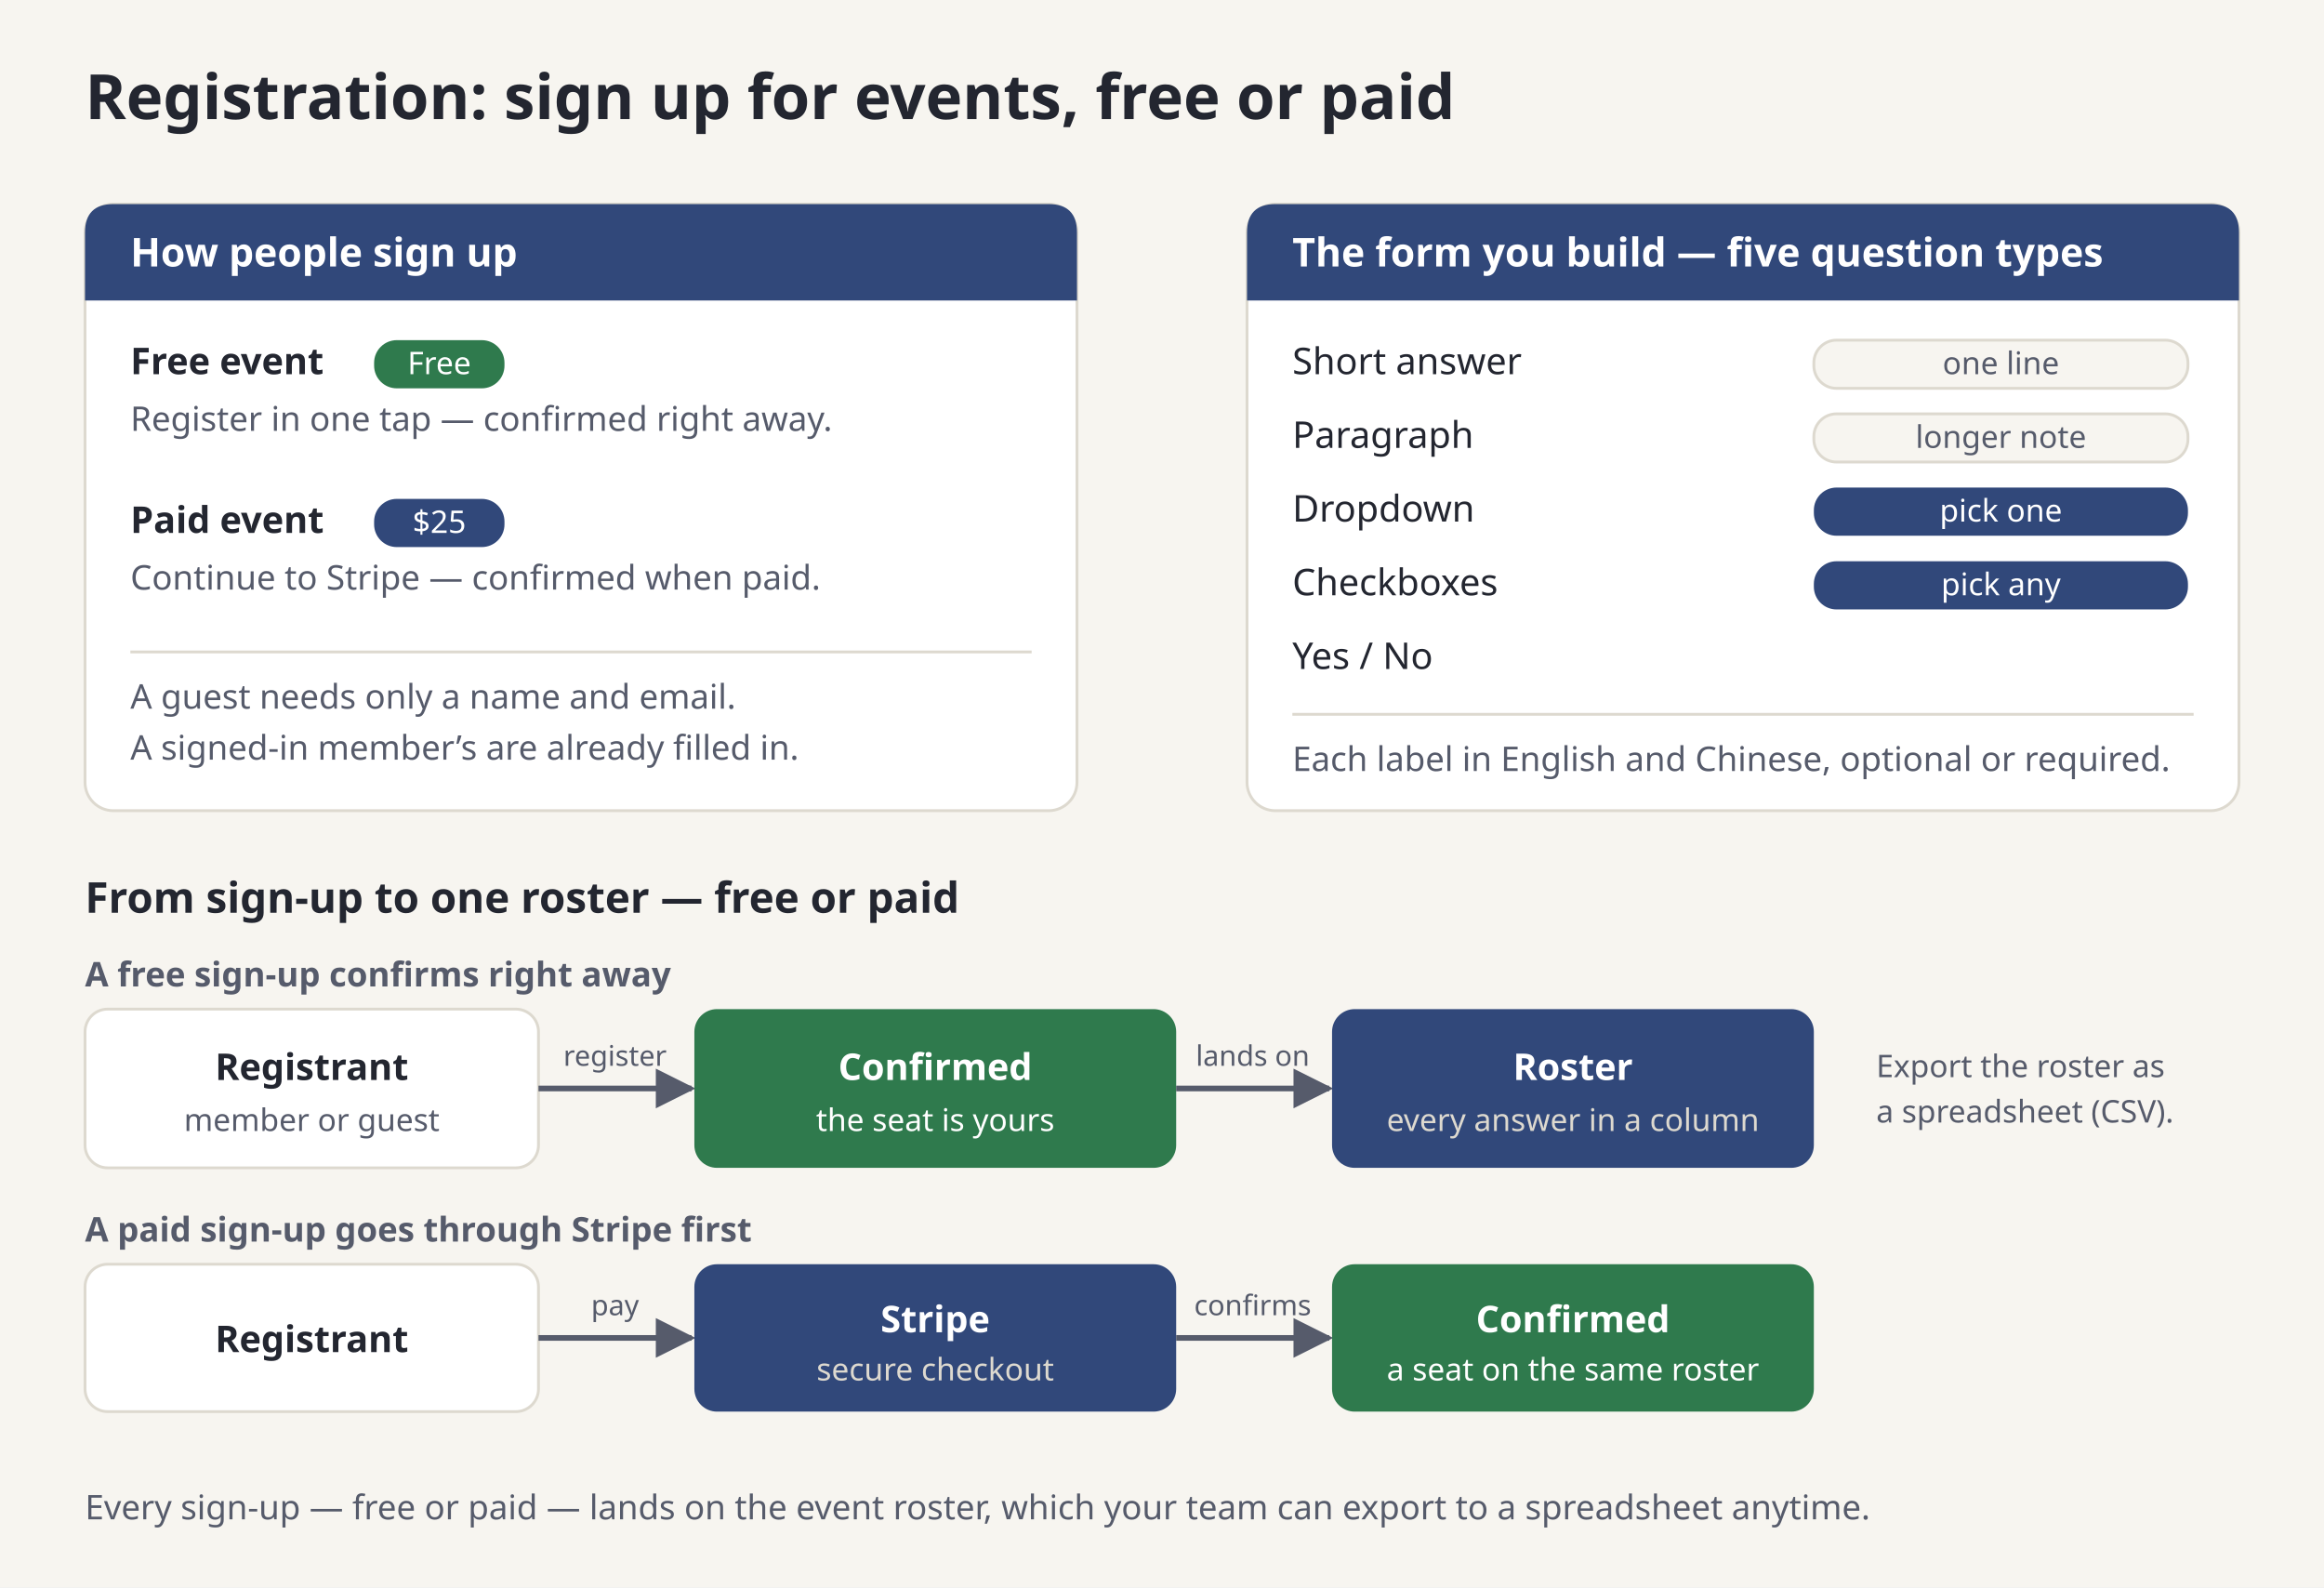
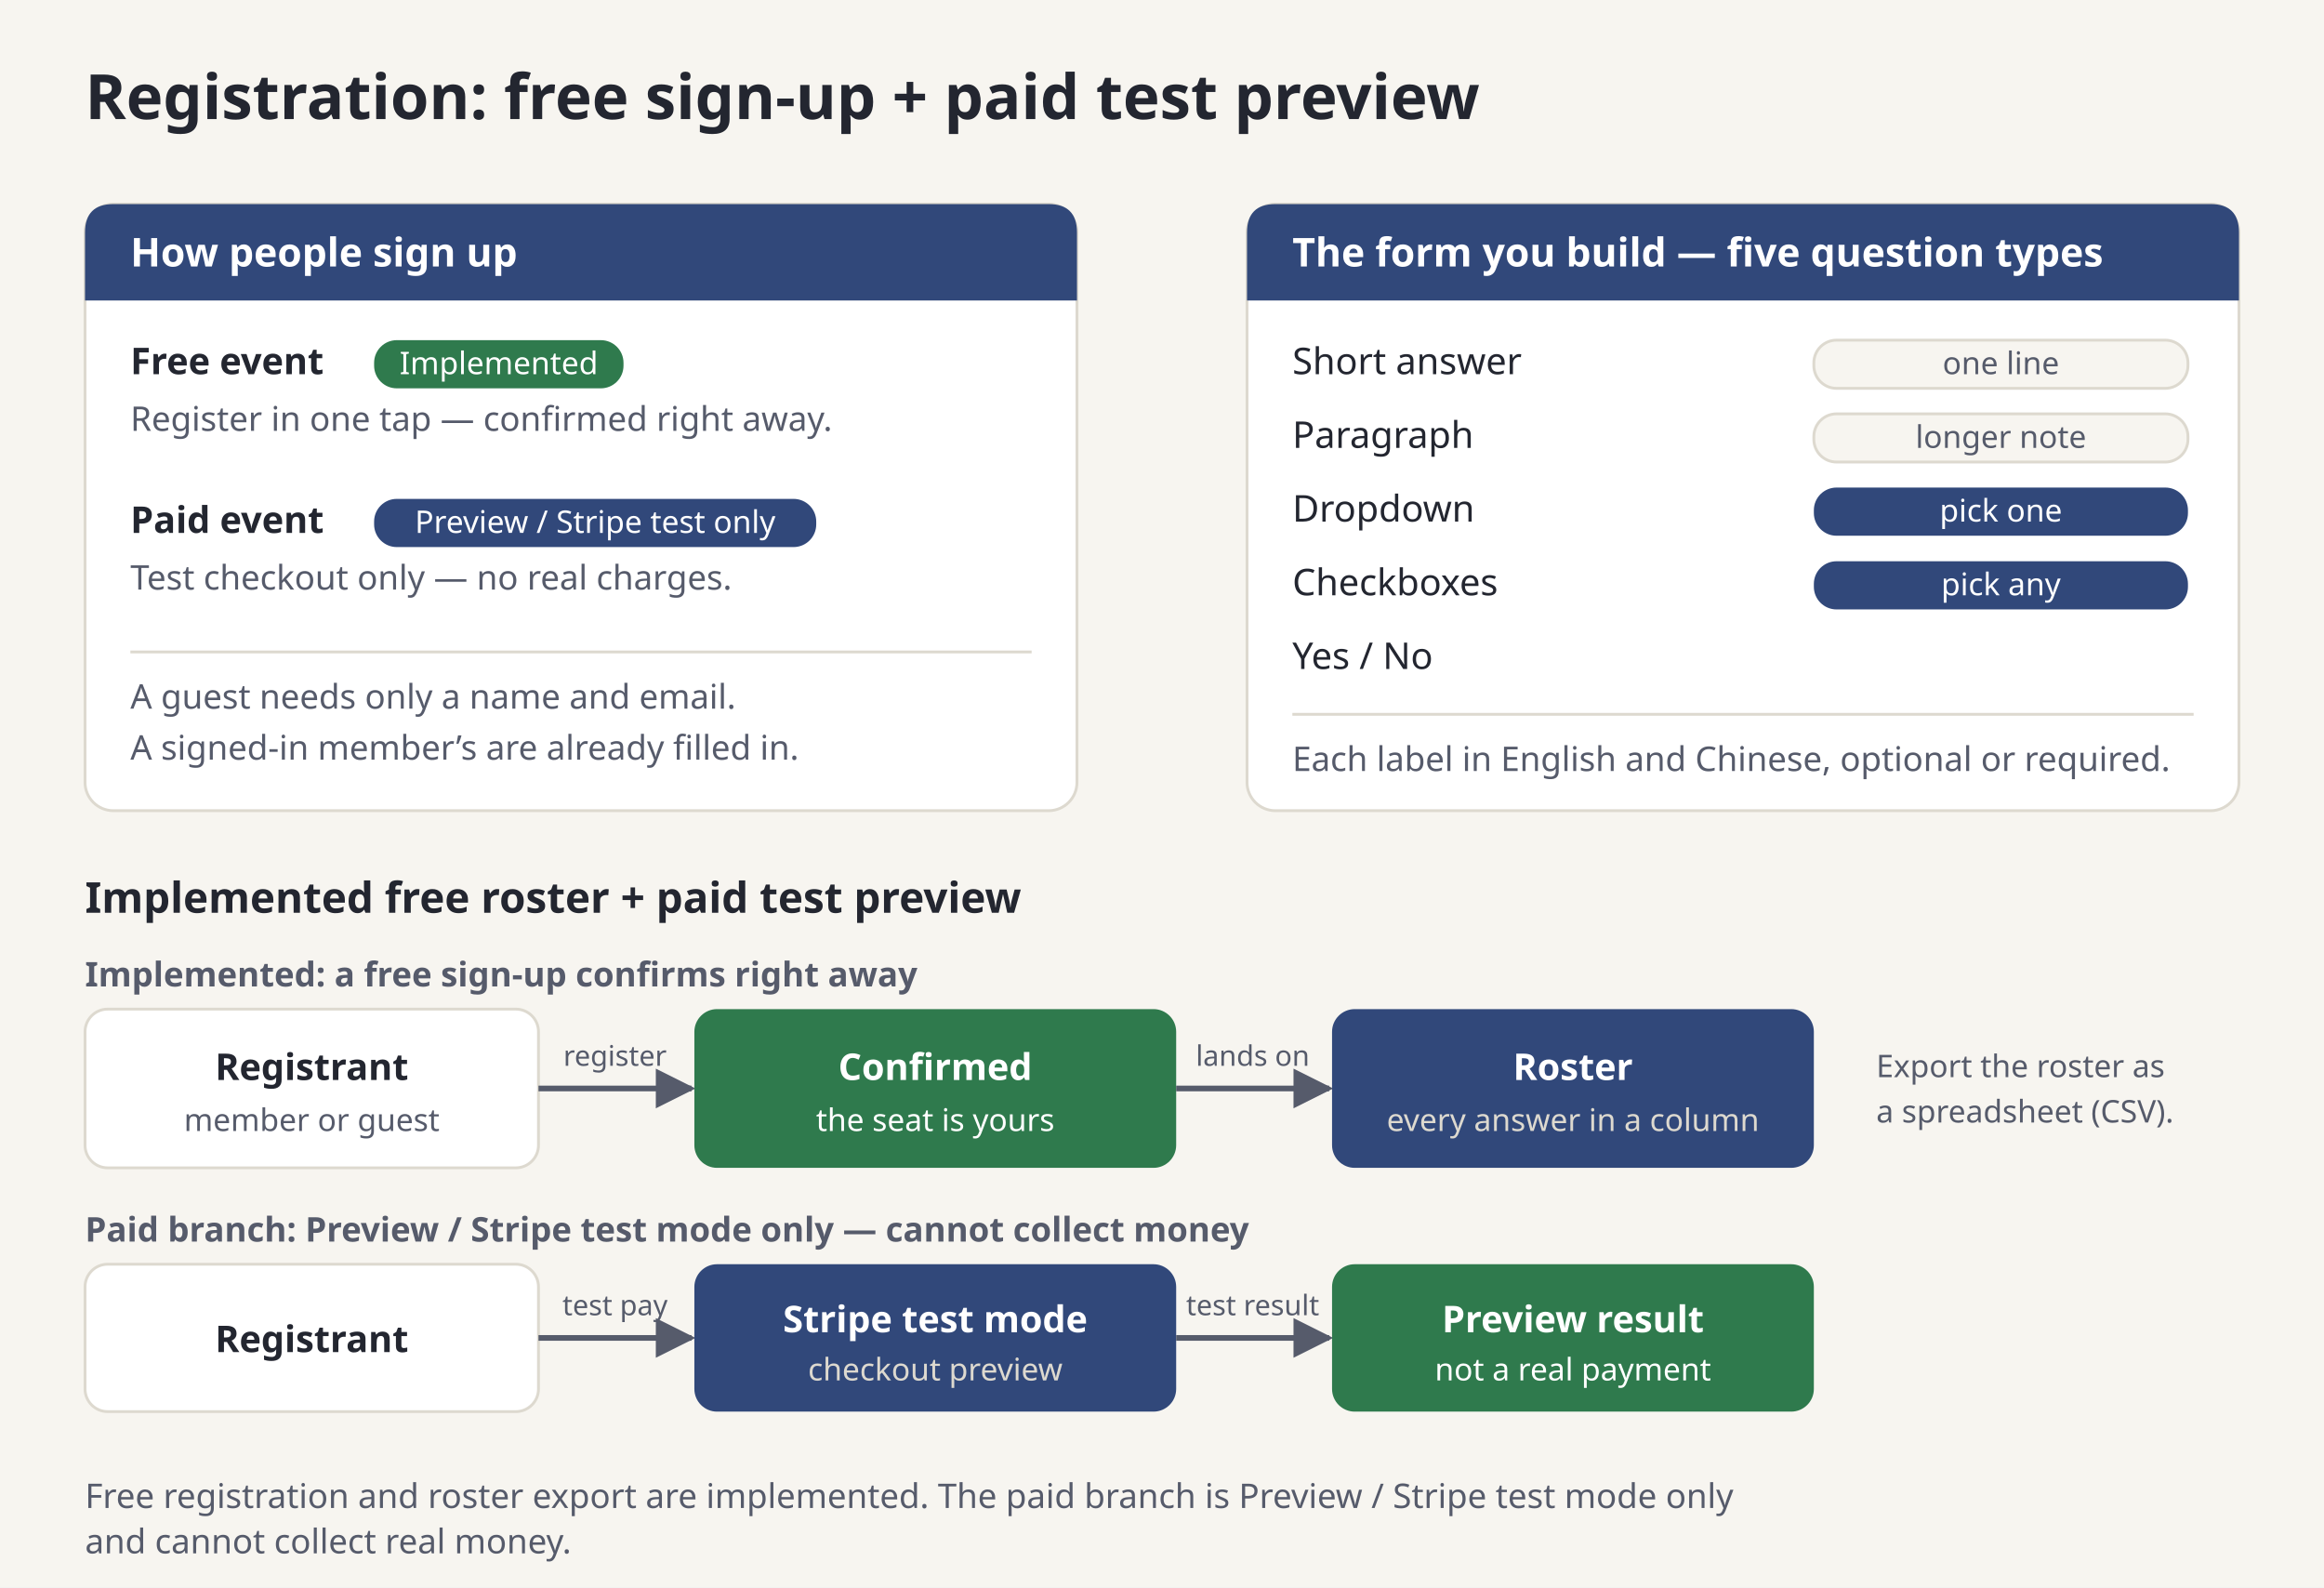
- <svg xmlns="http://www.w3.org/2000/svg" viewBox="0 0 820 560" font-family="system-ui, sans-serif" role="img" aria-label="Registration: people sign up for events on a public page — a free event confirms right away, a paid event continues to Stripe's secure checkout and confirms when the payment clears; each event carries its own form built from five question types (short answer, paragraph, dropdown, checkboxes, yes/no) in English and Chinese; every sign-up, free or paid, lands on the event roster with its answers, which the team can export to a spreadsheet">
+ <svg xmlns="http://www.w3.org/2000/svg" viewBox="0 0 820 560" font-family="system-ui, sans-serif" role="img" aria-label="Registration: free event sign-up, custom questions, the roster, and CSV export are implemented. The paid branch is Preview / Stripe test mode only, cannot collect real money, and shows test results rather than a production payment confirmation.">
  <defs>
    <marker id="arrow" viewBox="0 0 10 10" refX="9" refY="5" markerWidth="7" markerHeight="7" orient="auto-start-reverse">
      <path d="M0,0 L10,5 L0,10 z" fill="#565B6B" />
    </marker>
  </defs>
  <rect x="0" y="0" width="820" height="560" fill="#F7F5F0" />
-   <text x="30" y="42" font-size="22" font-weight="700" fill="#232630">Registration: sign up for events, free or paid</text>
+   <text x="30" y="42" font-size="22" font-weight="700" fill="#232630">Registration: free sign-up + paid test preview</text>
  <rect x="30" y="72" width="350" height="214" rx="10" fill="#FFFFFF" stroke="#DDD9CF" />
  <path d="M40,72 H370 Q380,72 380,82 V106 H30 V82 Q30,72 40,72 Z" fill="#31487A" />
  <text x="46" y="94" font-size="14" font-weight="700" fill="#FFFFFF">How people sign up</text>
  <text x="46" y="132" font-size="13" font-weight="700" fill="#232630">Free event</text>
-   <rect x="132" y="120" width="46" height="17" rx="8" fill="#2F7A4D" />
-   <text x="155" y="132" font-size="11" fill="#FFFFFF" text-anchor="middle">Free</text>
+   <rect x="132" y="120" width="88" height="17" rx="8" fill="#2F7A4D" />
+   <text x="176" y="132" font-size="11" fill="#FFFFFF" text-anchor="middle">Implemented</text>
  <text x="46" y="152" font-size="12" fill="#565B6B">Register in one tap — confirmed right away.</text>
  <text x="46" y="188" font-size="13" font-weight="700" fill="#232630">Paid event</text>
-   <rect x="132" y="176" width="46" height="17" rx="8" fill="#31487A" />
-   <text x="155" y="188" font-size="11" fill="#FFFFFF" text-anchor="middle">$25</text>
-   <text x="46" y="208" font-size="12" fill="#565B6B">Continue to Stripe — confirmed when paid.</text>
+   <rect x="132" y="176" width="156" height="17" rx="8" fill="#31487A" />
+   <text x="210" y="188" font-size="11" fill="#FFFFFF" text-anchor="middle">Preview / Stripe test only</text>
+   <text x="46" y="208" font-size="12" fill="#565B6B">Test checkout only — no real charges.</text>
  <line x1="46" y1="230" x2="364" y2="230" stroke="#DDD9CF" stroke-width="1" />
  <text x="46" y="250" font-size="12" fill="#565B6B">A guest needs only a name and email.</text>
  <text x="46" y="268" font-size="12" fill="#565B6B">A signed-in member’s are already filled in.</text>
  <rect x="440" y="72" width="350" height="214" rx="10" fill="#FFFFFF" stroke="#DDD9CF" />
  <path d="M450,72 H780 Q790,72 790,82 V106 H440 V82 Q440,72 450,72 Z" fill="#31487A" />
  <text x="456" y="94" font-size="14" font-weight="700" fill="#FFFFFF">The form you build — five question types</text>
  <text x="456" y="132" font-size="13" fill="#232630">Short answer</text>
  <rect x="640" y="120" width="132" height="17" rx="8" fill="#F7F5F0" stroke="#DDD9CF" />
  <text x="706" y="132" font-size="11" fill="#565B6B" text-anchor="middle">one line</text>
  <text x="456" y="158" font-size="13" fill="#232630">Paragraph</text>
  <rect x="640" y="146" width="132" height="17" rx="8" fill="#F7F5F0" stroke="#DDD9CF" />
  <text x="706" y="158" font-size="11" fill="#565B6B" text-anchor="middle">longer note</text>
  <text x="456" y="184" font-size="13" fill="#232630">Dropdown</text>
  <rect x="640" y="172" width="132" height="17" rx="8" fill="#31487A" />
  <text x="706" y="184" font-size="11" fill="#FFFFFF" text-anchor="middle">pick one</text>
  <text x="456" y="210" font-size="13" fill="#232630">Checkboxes</text>
  <rect x="640" y="198" width="132" height="17" rx="8" fill="#31487A" />
  <text x="706" y="210" font-size="11" fill="#FFFFFF" text-anchor="middle">pick any</text>
  <text x="456" y="236" font-size="13" fill="#232630">Yes / No</text>
  <line x1="456" y1="252" x2="774" y2="252" stroke="#DDD9CF" stroke-width="1" />
  <text x="456" y="272" font-size="12" fill="#565B6B">Each label in English and Chinese, optional or required.</text>
-   <text x="30" y="322" font-size="15" font-weight="700" fill="#232630">From sign-up to one roster — free or paid</text>
-   <text x="30" y="348" font-size="12" font-weight="600" fill="#565B6B">A free sign-up confirms right away</text>
+   <text x="30" y="322" font-size="15" font-weight="700" fill="#232630">Implemented free roster + paid test preview</text>
+   <text x="30" y="348" font-size="12" font-weight="600" fill="#565B6B">Implemented: a free sign-up confirms right away</text>
  <rect x="30" y="356" width="160" height="56" rx="8" fill="#FFFFFF" stroke="#DDD9CF" />
  <text x="110" y="381" font-size="13" font-weight="700" fill="#232630" text-anchor="middle">Registrant</text>
  <text x="110" y="399" font-size="11" fill="#565B6B" text-anchor="middle">member or guest</text>
  <line x1="190" y1="384" x2="244" y2="384" stroke="#565B6B" stroke-width="2" marker-end="url(#arrow)" />
  <text x="217" y="376" font-size="10" fill="#565B6B" text-anchor="middle">register</text>
  <rect x="245" y="356" width="170" height="56" rx="8" fill="#2F7A4D" />
  <text x="330" y="381" font-size="13" font-weight="700" fill="#FFFFFF" text-anchor="middle">Confirmed</text>
  <text x="330" y="399" font-size="11" fill="#FFFFFF" text-anchor="middle">the seat is yours</text>
  <line x1="415" y1="384" x2="469" y2="384" stroke="#565B6B" stroke-width="2" marker-end="url(#arrow)" />
  <text x="442" y="376" font-size="10" fill="#565B6B" text-anchor="middle">lands on</text>
  <rect x="470" y="356" width="170" height="56" rx="8" fill="#31487A" />
  <text x="555" y="381" font-size="13" font-weight="700" fill="#FFFFFF" text-anchor="middle">Roster</text>
  <text x="555" y="399" font-size="11" fill="#DDD9CF" text-anchor="middle">every answer in a column</text>
  <text x="662" y="380" font-size="11" fill="#565B6B">Export the roster as</text>
  <text x="662" y="396" font-size="11" fill="#565B6B">a spreadsheet (CSV).</text>
-   <text x="30" y="438" font-size="12" font-weight="600" fill="#565B6B">A paid sign-up goes through Stripe first</text>
+   <text x="30" y="438" font-size="12" font-weight="600" fill="#565B6B">Paid branch: Preview / Stripe test mode only — cannot collect money</text>
  <rect x="30" y="446" width="160" height="52" rx="8" fill="#FFFFFF" stroke="#DDD9CF" />
  <text x="110" y="477" font-size="13" font-weight="700" fill="#232630" text-anchor="middle">Registrant</text>
  <line x1="190" y1="472" x2="244" y2="472" stroke="#565B6B" stroke-width="2" marker-end="url(#arrow)" />
-   <text x="217" y="464" font-size="10" fill="#565B6B" text-anchor="middle">pay</text>
+   <text x="217" y="464" font-size="10" fill="#565B6B" text-anchor="middle">test pay</text>
  <rect x="245" y="446" width="170" height="52" rx="8" fill="#31487A" />
-   <text x="330" y="470" font-size="13" font-weight="700" fill="#FFFFFF" text-anchor="middle">Stripe</text>
-   <text x="330" y="487" font-size="11" fill="#DDD9CF" text-anchor="middle">secure checkout</text>
+   <text x="330" y="470" font-size="13" font-weight="700" fill="#FFFFFF" text-anchor="middle">Stripe test mode</text>
+   <text x="330" y="487" font-size="11" fill="#DDD9CF" text-anchor="middle">checkout preview</text>
  <line x1="415" y1="472" x2="469" y2="472" stroke="#565B6B" stroke-width="2" marker-end="url(#arrow)" />
-   <text x="442" y="464" font-size="10" fill="#565B6B" text-anchor="middle">confirms</text>
+   <text x="442" y="464" font-size="10" fill="#565B6B" text-anchor="middle">test result</text>
  <rect x="470" y="446" width="170" height="52" rx="8" fill="#2F7A4D" />
-   <text x="555" y="470" font-size="13" font-weight="700" fill="#FFFFFF" text-anchor="middle">Confirmed</text>
-   <text x="555" y="487" font-size="11" fill="#FFFFFF" text-anchor="middle">a seat on the same roster</text>
-   <text x="30" y="536" font-size="12" fill="#565B6B">Every sign-up — free or paid — lands on the event roster, which your team can export to a spreadsheet anytime.</text>
+   <text x="555" y="470" font-size="13" font-weight="700" fill="#FFFFFF" text-anchor="middle">Preview result</text>
+   <text x="555" y="487" font-size="11" fill="#FFFFFF" text-anchor="middle">not a real payment</text>
+   <text x="30" y="532" font-size="12" fill="#565B6B">Free registration and roster export are implemented. The paid branch is Preview / Stripe test mode only</text>
+   <text x="30" y="548" font-size="12" fill="#565B6B">and cannot collect real money.</text>
</svg>
